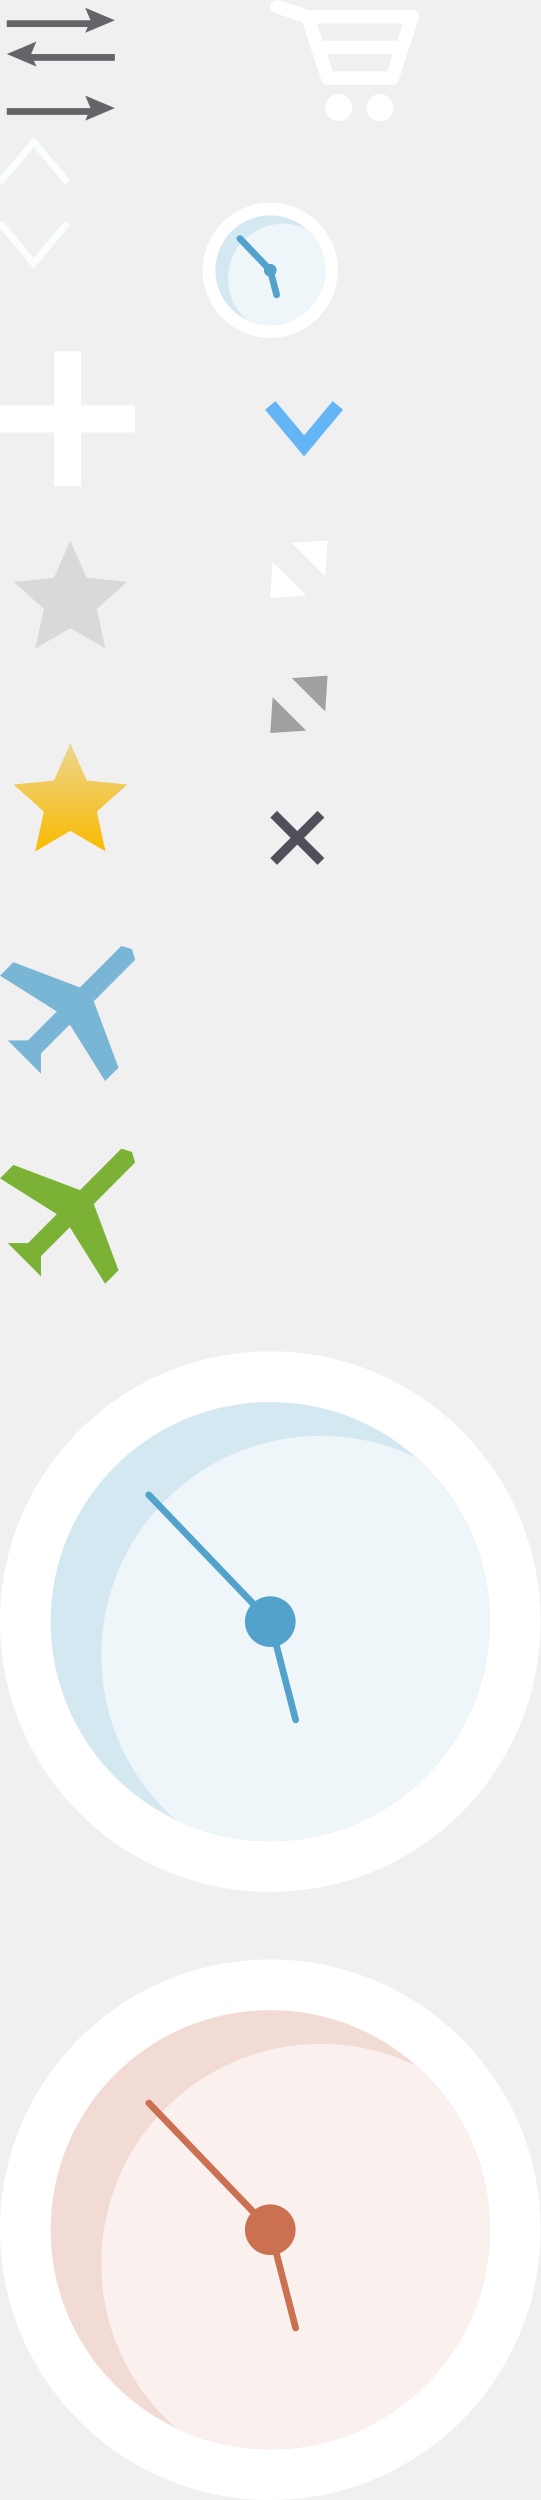
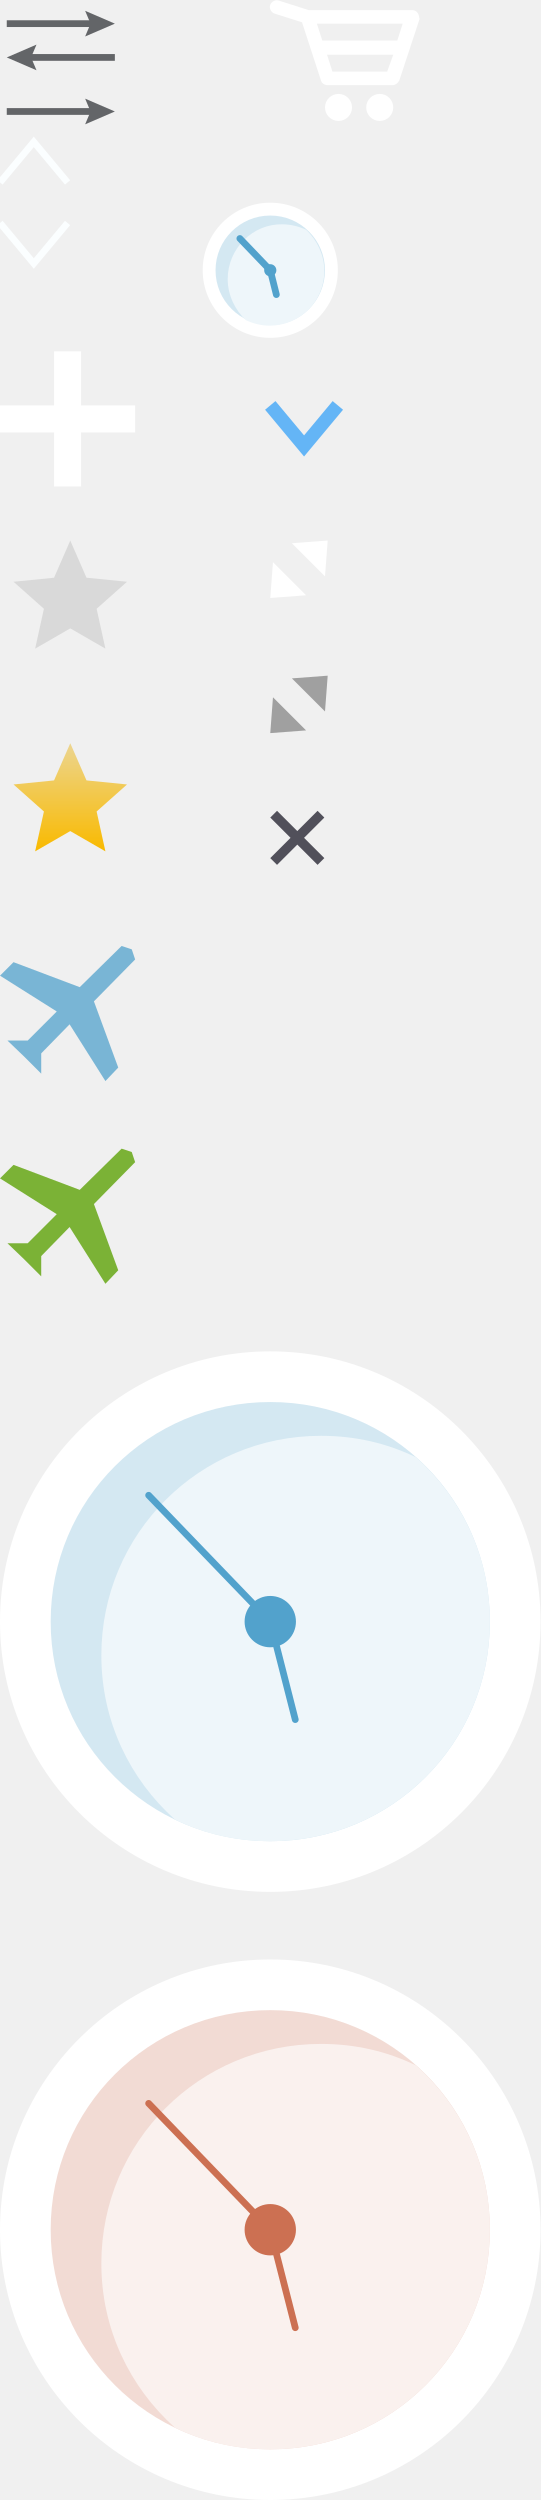
- <svg xmlns="http://www.w3.org/2000/svg" version="1.1" id="Layer_1" x="0px" y="0px" width="80px" height="370px" viewBox="0 0 80 370" enable-background="new 0 0 80 370" xml:space="preserve">
+ <svg xmlns="http://www.w3.org/2000/svg" version="1.1" id="Layer_1" x="0px" y="0px" width="80px" height="370px" viewBox="-559 316 80 370" enable-background="new -559 316 80 370" xml:space="preserve">
+   <line fill="none" stroke="#636568" stroke-miterlimit="10" x1="-558" y1="319.5" x2="-545" y2="319.5" />
+   <g>
+     <polygon fill="#636568" points="-546.4,321.4 -545.6,319.5 -546.4,317.6 -542,319.5  " />
+   </g>
+   <line fill="none" stroke="#636568" stroke-miterlimit="10" x1="-542" y1="324.5" x2="-555" y2="324.5" />
+   <g>
+     <polygon fill="#636568" points="-553.6,322.6 -554.4,324.5 -553.6,326.4 -558,324.5  " />
+   </g>
+   <line fill="none" stroke="#636568" stroke-miterlimit="10" x1="-558" y1="332.5" x2="-545" y2="332.5" />
+   <g>
+     <polygon fill="#636568" points="-546.4,334.4 -545.6,332.5 -546.4,330.6 -542,332.5  " />
+   </g>
+   <g>
+     <polyline fill="none" stroke="#FBFEFF" stroke-miterlimit="10" points="-549,349 -554,355 -559,349  " />
+     <polyline fill="none" stroke="#FBFEFF" stroke-miterlimit="10" points="-559,343 -554,337 -549,343  " />
+   </g>
  <g>
    <g>
-       <g>
-         <line fill="none" stroke="#636568" stroke-miterlimit="10" x1="1" y1="3.5" x2="14" y2="3.5" />
-         <g>
-           <polygon fill="#636568" points="12.611,4.852 13.397,3 12.611,1.148 17,3     " />
-         </g>
-       </g>
+       <rect x="-551" y="368" fill="#FFFFFF" width="4" height="20" />
    </g>
    <g>
-       <g>
-         <line fill="none" stroke="#636568" stroke-miterlimit="10" x1="17" y1="8.5" x2="4" y2="8.5" />
-         <g>
-           <polygon fill="#636568" points="5.389,6.148 4.603,8 5.389,9.852 1,8     " />
-         </g>
-       </g>
+       <rect x="-559" y="376" fill="#FFFFFF" width="20" height="4" />
    </g>
  </g>
  <g>
    <g>
-       <line fill="none" stroke="#636568" stroke-miterlimit="10" x1="1" y1="16.5" x2="14" y2="16.5" />
-       <g>
-         <polygon fill="#636568" points="12.611,17.852 13.397,16 12.611,14.148 17,16    " />
-       </g>
-     </g>
-   </g>
-   <g>
-     <polyline fill="none" stroke="#FBFEFF" stroke-miterlimit="10" points="10,33 5,39 0,33  " />
-     <polyline fill="none" stroke="#FBFEFF" stroke-miterlimit="10" points="0,27 5,21 10,27  " />
-   </g>
-   <g>
-     <g>
-       <rect x="8" y="52" fill="#FFFFFF" width="4" height="20" />
-     </g>
-     <g>
-       <rect y="60" fill="#FFFFFF" width="20" height="4" />
+       <polygon fill="#D9D9D9" points="-548.6,396 -546.2,401.5 -540.2,402.1 -544.7,406.1 -543.4,412 -548.6,409 -553.8,412     -552.5,406.1 -557,402.1 -551,401.5   " />
    </g>
  </g>
  <g>
    <g>
-       <polygon fill="#D9D9D9" points="10.412,80 12.834,85.511 18.823,86.111 14.331,90.118 15.61,96 10.412,92.965 5.213,96     6.493,90.118 2,86.111 7.99,85.511   " />
-     </g>
-   </g>
-   <g>
-     <g>
-       <linearGradient id="SVGID_1_" gradientUnits="userSpaceOnUse" x1="10.412" y1="1319.522" x2="10.412" y2="1303.522" gradientTransform="matrix(1 0 0 1 0 -1193.522)">
+       <linearGradient id="SVGID_1_" gradientUnits="userSpaceOnUse" x1="-548.588" y1="-631.522" x2="-548.588" y2="-615.522" gradientTransform="matrix(1 0 0 -1 0 -189.522)">
        <stop offset="0" style="stop-color:#F9BA00" />
        <stop offset="1" style="stop-color:#ECD590" />
      </linearGradient>
-       <polygon fill="url(#SVGID_1_)" points="10.412,110 12.834,115.511 18.823,116.111 14.331,120.118 15.61,126 10.412,122.965     5.213,126 6.493,120.118 2,116.111 7.99,115.511   " />
+       <polygon fill="url(#SVGID_1_)" points="-548.6,426 -546.2,431.5 -540.2,432.1 -544.7,436.1 -543.4,442 -548.6,439 -553.8,442     -552.5,436.1 -557,432.1 -551,431.5   " />
    </g>
  </g>
-   <polygon opacity="0.75" fill="#52A2CC" enable-background="new    " points="15.556,160 17.538,158.012 13.875,148.192 20,142.047   19.522,140.479 17.958,140 11.832,146.143 1.982,142.409 0,144.397 8.409,149.699 4.144,153.977 1.142,153.977 3.603,156.444   6.062,158.912 6.065,155.902 10.329,151.626 " />
-   <polygon fill="#7BB236" points="15.556,190 17.538,188.012 13.875,178.192 20,172.047 19.522,170.479 17.958,170 11.832,176.143   1.982,172.409 0,174.397 8.409,179.699 4.145,183.977 1.142,183.977 3.603,186.444 6.063,188.912 6.065,185.902 10.33,181.626 " />
+   <polygon opacity="0.75" fill="#52A2CC" enable-background="new    " points="-543.4,476 -541.5,474 -545.1,464.2 -539,458   -539.5,456.5 -541,456 -547.2,462.1 -557,458.4 -559,460.4 -550.6,465.7 -554.9,470 -557.9,470 -555.4,472.4 -552.9,474.9   -552.9,471.9 -548.7,467.6 " />
+   <polygon fill="#7BB236" points="-543.4,506 -541.5,504 -545.1,494.2 -539,488 -539.5,486.5 -541,486 -547.2,492.1 -557,488.4   -559,490.4 -550.6,495.7 -554.9,500 -557.9,500 -555.4,502.4 -552.9,504.9 -552.9,501.9 -548.7,497.6 " />
  <g>
    <g>
-       <path fill="#FFFFFF" d="M61.809,1.888C61.621,1.629,61.321,1.476,61,1.476H45.701l-4.392-1.427c-0.526-0.17-1.09,0.117-1.26,0.642    s0.117,1.089,0.642,1.26l4.058,1.318l2.794,8.601c0.134,0.412,0.518,0.691,0.951,0.691h9.553c0.433,0,0.817-0.279,0.951-0.691    l2.952-9.085C62.05,2.481,61.997,2.147,61.809,1.888z M59.624,3.476l-0.826,2.543H47.746L46.92,3.476H59.624z M57.322,10.562h-8.1    l-0.826-2.543h9.752L57.322,10.562z" />
-       <circle fill="#FFFFFF" cx="50.12" cy="15.925" r="2" />
-       <circle fill="#FFFFFF" cx="56.245" cy="15.925" r="2" />
+       <path fill="#FFFFFF" d="M-497.2,317.9c-0.2-0.3-0.5-0.4-0.8-0.4h-15.3l-4.4-1.4c-0.5-0.2-1.1,0.1-1.3,0.6    c-0.2,0.5,0.1,1.1,0.6,1.3l4.1,1.3l2.8,8.6c0.1,0.4,0.5,0.7,1,0.7h9.6c0.4,0,0.8-0.3,1-0.7l3-9.1    C-497,318.5-497,318.1-497.2,317.9z M-499.4,319.5l-0.8,2.5h-11.1l-0.8-2.5H-499.4z M-501.7,326.6h-8.1l-0.8-2.5h9.8L-501.7,326.6    z" />
+       <circle fill="#FFFFFF" cx="-508.9" cy="331.9" r="2" />
+       <circle fill="#FFFFFF" cx="-502.8" cy="331.9" r="2" />
    </g>
  </g>
  <g>
    <g>
      <g>
-         <circle fill="#FFFFFF" cx="40" cy="40" r="10" />
+         <circle fill="#FFFFFF" cx="-519" cy="356" r="10" />
      </g>
    </g>
-     <circle fill="#D4E8F2" cx="40" cy="40" r="8.125" />
-     <path fill="#EEF6FA" d="M33.75,41.25c0,2.415,1.059,4.576,2.732,6.066c1.064,0.514,2.255,0.809,3.518,0.809   c4.488,0,8.125-3.637,8.125-8.125c0-2.415-1.059-4.576-2.732-6.066c-1.064-0.514-2.255-0.809-3.518-0.809   C37.387,33.125,33.75,36.762,33.75,41.25z" />
-     <line fill="none" stroke="#52A2CC" stroke-linecap="round" stroke-miterlimit="10" x1="40" y1="40" x2="35.508" y2="35.313" />
-     <line fill="none" stroke="#52A2CC" stroke-linecap="round" stroke-miterlimit="10" x1="40.937" y1="43.633" x2="40" y2="40" />
-     <circle fill="#52A2CC" cx="40" cy="40" r="0.938" />
+     <circle fill="#D4E8F2" cx="-519" cy="356" r="8.1" />
+     <path fill="#EEF6FA" d="M-525.3,357.3c0,2.4,1.1,4.6,2.7,6.1c1.1,0.5,2.3,0.8,3.5,0.8c4.5,0,8.1-3.6,8.1-8.1c0-2.4-1.1-4.6-2.7-6.1   c-1.1-0.5-2.3-0.8-3.5-0.8C-521.6,349.1-525.3,352.8-525.3,357.3z" />
+     <line fill="none" stroke="#52A2CC" stroke-linecap="round" stroke-miterlimit="10" x1="-519" y1="356" x2="-523.5" y2="351.3" />
+     <line fill="none" stroke="#52A2CC" stroke-linecap="round" stroke-miterlimit="10" x1="-518.1" y1="359.6" x2="-519" y2="356" />
+     <circle fill="#52A2CC" cx="-519" cy="356" r="0.9" />
  </g>
-   <polyline fill="none" stroke="#64B5F6" stroke-width="2" stroke-miterlimit="10" points="50,60 45,66 40,60 " />
+   <polyline fill="none" stroke="#64B5F6" stroke-width="2" stroke-miterlimit="10" points="-509,376 -514,382 -519,376 " />
  <g>
-     <polygon fill="#FFFFFF" points="43.182,80.353 48.485,80 48.132,85.303  " />
-     <polygon fill="#FFFFFF" points="45.304,88.132 40,88.484 40.354,83.182  " />
+     <polygon fill="#FFFFFF" points="-515.8,396.4 -510.5,396 -510.9,401.3  " />
+     <polygon fill="#FFFFFF" points="-513.7,404.1 -519,404.5 -518.6,399.2  " />
  </g>
  <g>
-     <polygon fill="#A0A0A0" points="43.182,100.353 48.485,100 48.132,105.303  " />
-     <polygon fill="#A0A0A0" points="45.304,108.132 40,108.484 40.354,103.182  " />
+     <polygon fill="#A0A0A0" points="-515.8,416.4 -510.5,416 -510.9,421.3  " />
+     <polygon fill="#A0A0A0" points="-513.7,424.1 -519,424.5 -518.6,419.2  " />
  </g>
  <g>
-     <circle fill="#FFFFFF" cx="40" cy="330" r="40" />
-     <path fill="#F2DBD4" d="M7.5,330c0-17.95,14.547-32.5,32.5-32.5s32.5,14.55,32.5,32.5S57.953,362.5,40,362.5S7.5,347.95,7.5,330z" />
-     <path fill="#FAF1EE" d="M15,335c0,9.661,4.237,18.305,10.93,24.263c4.258,2.055,9.018,3.237,14.07,3.237   c17.953,0,32.5-14.55,32.5-32.5c0-9.661-4.237-18.305-10.93-24.263c-4.258-2.055-9.018-3.237-14.07-3.237   C29.547,302.5,15,317.05,15,335z" />
-     <line fill="none" stroke="#CC7052" stroke-linecap="round" stroke-miterlimit="10" x1="40" y1="330" x2="22.031" y2="311.25" />
-     <line fill="none" stroke="#CC7052" stroke-linecap="round" stroke-miterlimit="10" x1="43.75" y1="344.531" x2="40" y2="330" />
-     <circle fill="#CC7052" cx="40" cy="330" r="3.75" />
+     <circle fill="#FFFFFF" cx="-519" cy="646" r="40" />
+     <path fill="#F2DBD4" d="M-551.5,646c0-18,14.5-32.5,32.5-32.5s32.5,14.5,32.5,32.5s-14.5,32.5-32.5,32.5S-551.5,664-551.5,646z" />
+     <path fill="#FAF1EE" d="M-544,651c0,9.7,4.2,18.3,10.9,24.3c4.3,2.1,9,3.2,14.1,3.2c18,0,32.5-14.5,32.5-32.5   c0-9.7-4.2-18.3-10.9-24.3c-4.3-2.1-9-3.2-14.1-3.2C-529.5,618.5-544,633-544,651z" />
+     <line fill="none" stroke="#CC7052" stroke-linecap="round" stroke-miterlimit="10" x1="-519" y1="646" x2="-537" y2="627.3" />
+     <line fill="none" stroke="#CC7052" stroke-linecap="round" stroke-miterlimit="10" x1="-515.3" y1="660.5" x2="-519" y2="646" />
+     <circle fill="#CC7052" cx="-519" cy="646" r="3.8" />
  </g>
  <g>
-     <circle fill="#FFFFFF" cx="40" cy="240" r="40" />
-     <path fill="#D4E8F2" d="M7.5,240c0-17.95,14.547-32.5,32.5-32.5s32.5,14.55,32.5,32.5S57.953,272.5,40,272.5S7.5,257.95,7.5,240z" />
-     <path fill="#EEF6FA" d="M15,245c0,9.661,4.237,18.305,10.93,24.263c4.258,2.055,9.018,3.237,14.07,3.237   c17.953,0,32.5-14.55,32.5-32.5c0-9.661-4.237-18.305-10.93-24.263c-4.258-2.055-9.018-3.237-14.07-3.237   C29.547,212.5,15,227.05,15,245z" />
-     <line fill="none" stroke="#52A2CC" stroke-linecap="round" stroke-miterlimit="10" x1="40" y1="240" x2="22.031" y2="221.25" />
-     <line fill="none" stroke="#52A2CC" stroke-linecap="round" stroke-miterlimit="10" x1="43.75" y1="254.531" x2="40" y2="240" />
-     <circle fill="#52A2CC" cx="40" cy="240" r="3.75" />
+     <circle fill="#FFFFFF" cx="-519" cy="556" r="40" />
+     <path fill="#D4E8F2" d="M-551.5,556c0-18,14.5-32.5,32.5-32.5s32.5,14.5,32.5,32.5s-14.5,32.5-32.5,32.5S-551.5,574-551.5,556z" />
+     <path fill="#EEF6FA" d="M-544,561c0,9.7,4.2,18.3,10.9,24.3c4.3,2.1,9,3.2,14.1,3.2c18,0,32.5-14.5,32.5-32.5   c0-9.7-4.2-18.3-10.9-24.3c-4.3-2.1-9-3.2-14.1-3.2C-529.5,528.5-544,543-544,561z" />
+     <line fill="none" stroke="#52A2CC" stroke-linecap="round" stroke-miterlimit="10" x1="-519" y1="556" x2="-537" y2="537.3" />
+     <line fill="none" stroke="#52A2CC" stroke-linecap="round" stroke-miterlimit="10" x1="-515.3" y1="570.5" x2="-519" y2="556" />
+     <circle fill="#52A2CC" cx="-519" cy="556" r="3.8" />
  </g>
-   <polygon fill="#51505A" points="48,121 47,120 44,123 41,120 40,121 43,124 40,127 41,128 44,125 47,128 48,127 45,124 " />
+   <polygon fill="#51505A" points="-511,437 -512,436 -515,439 -518,436 -519,437 -516,440 -519,443 -518,444 -515,441 -512,444   -511,443 -514,440 " />
</svg>
